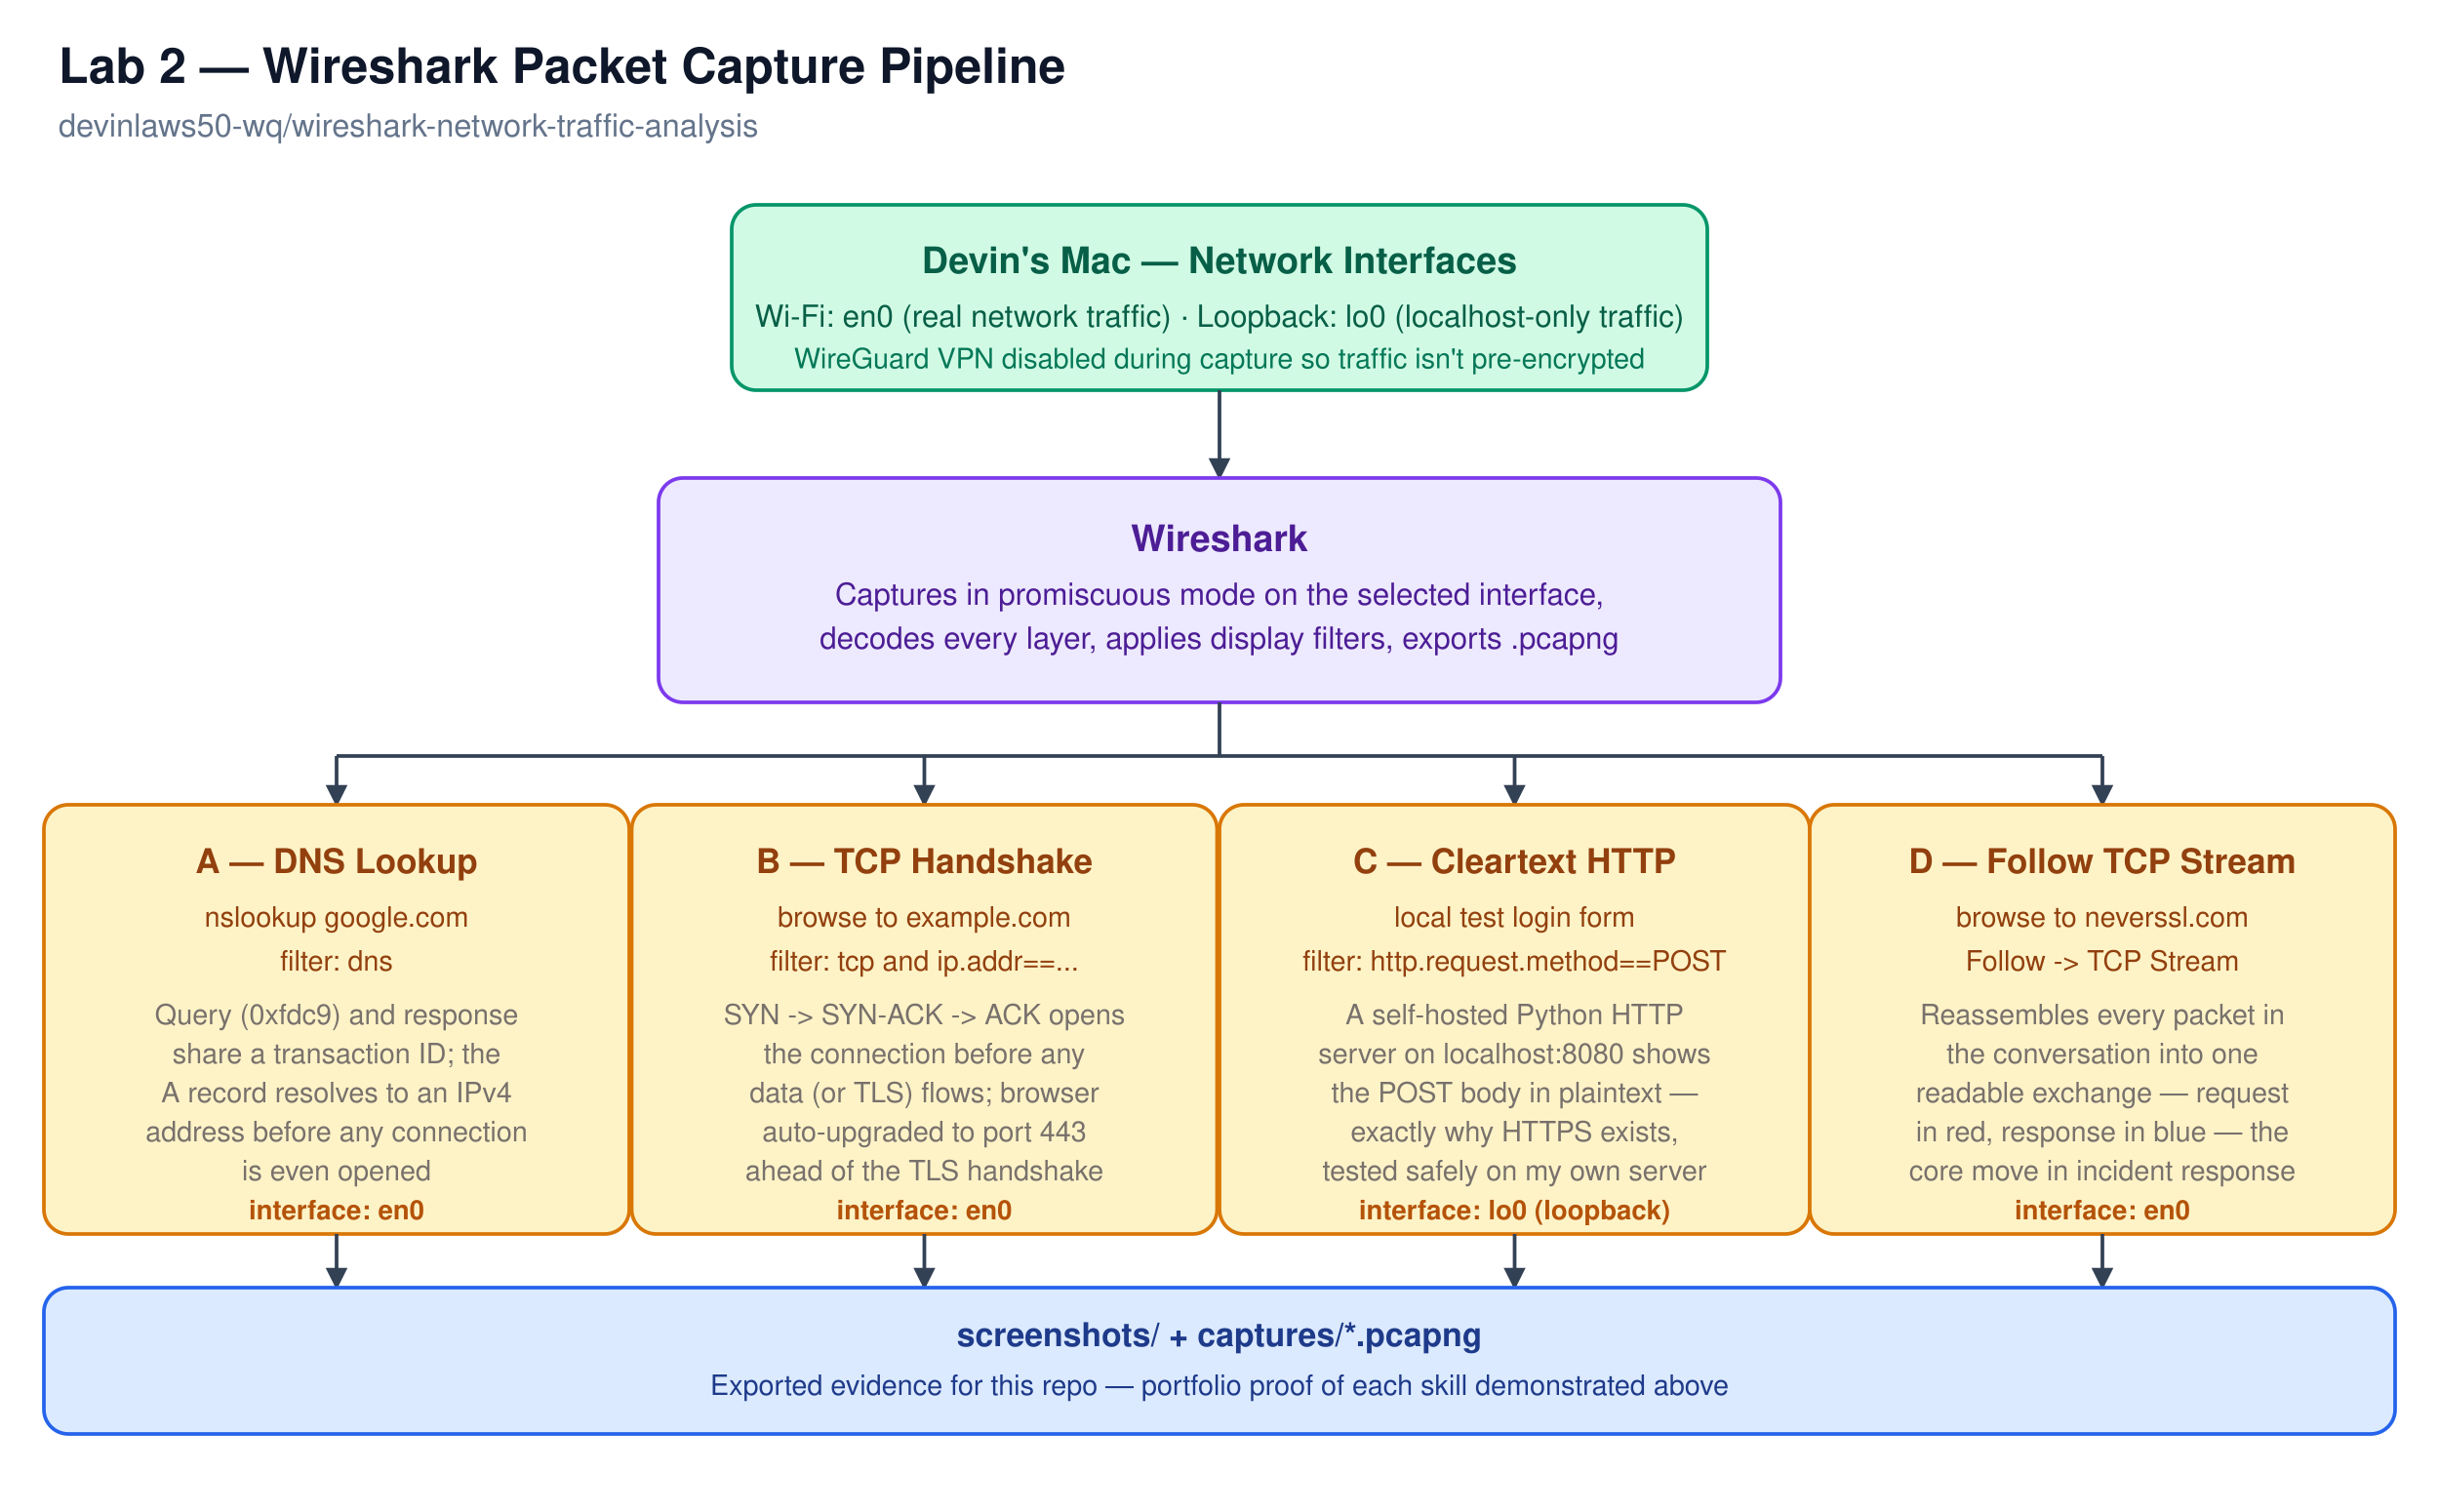
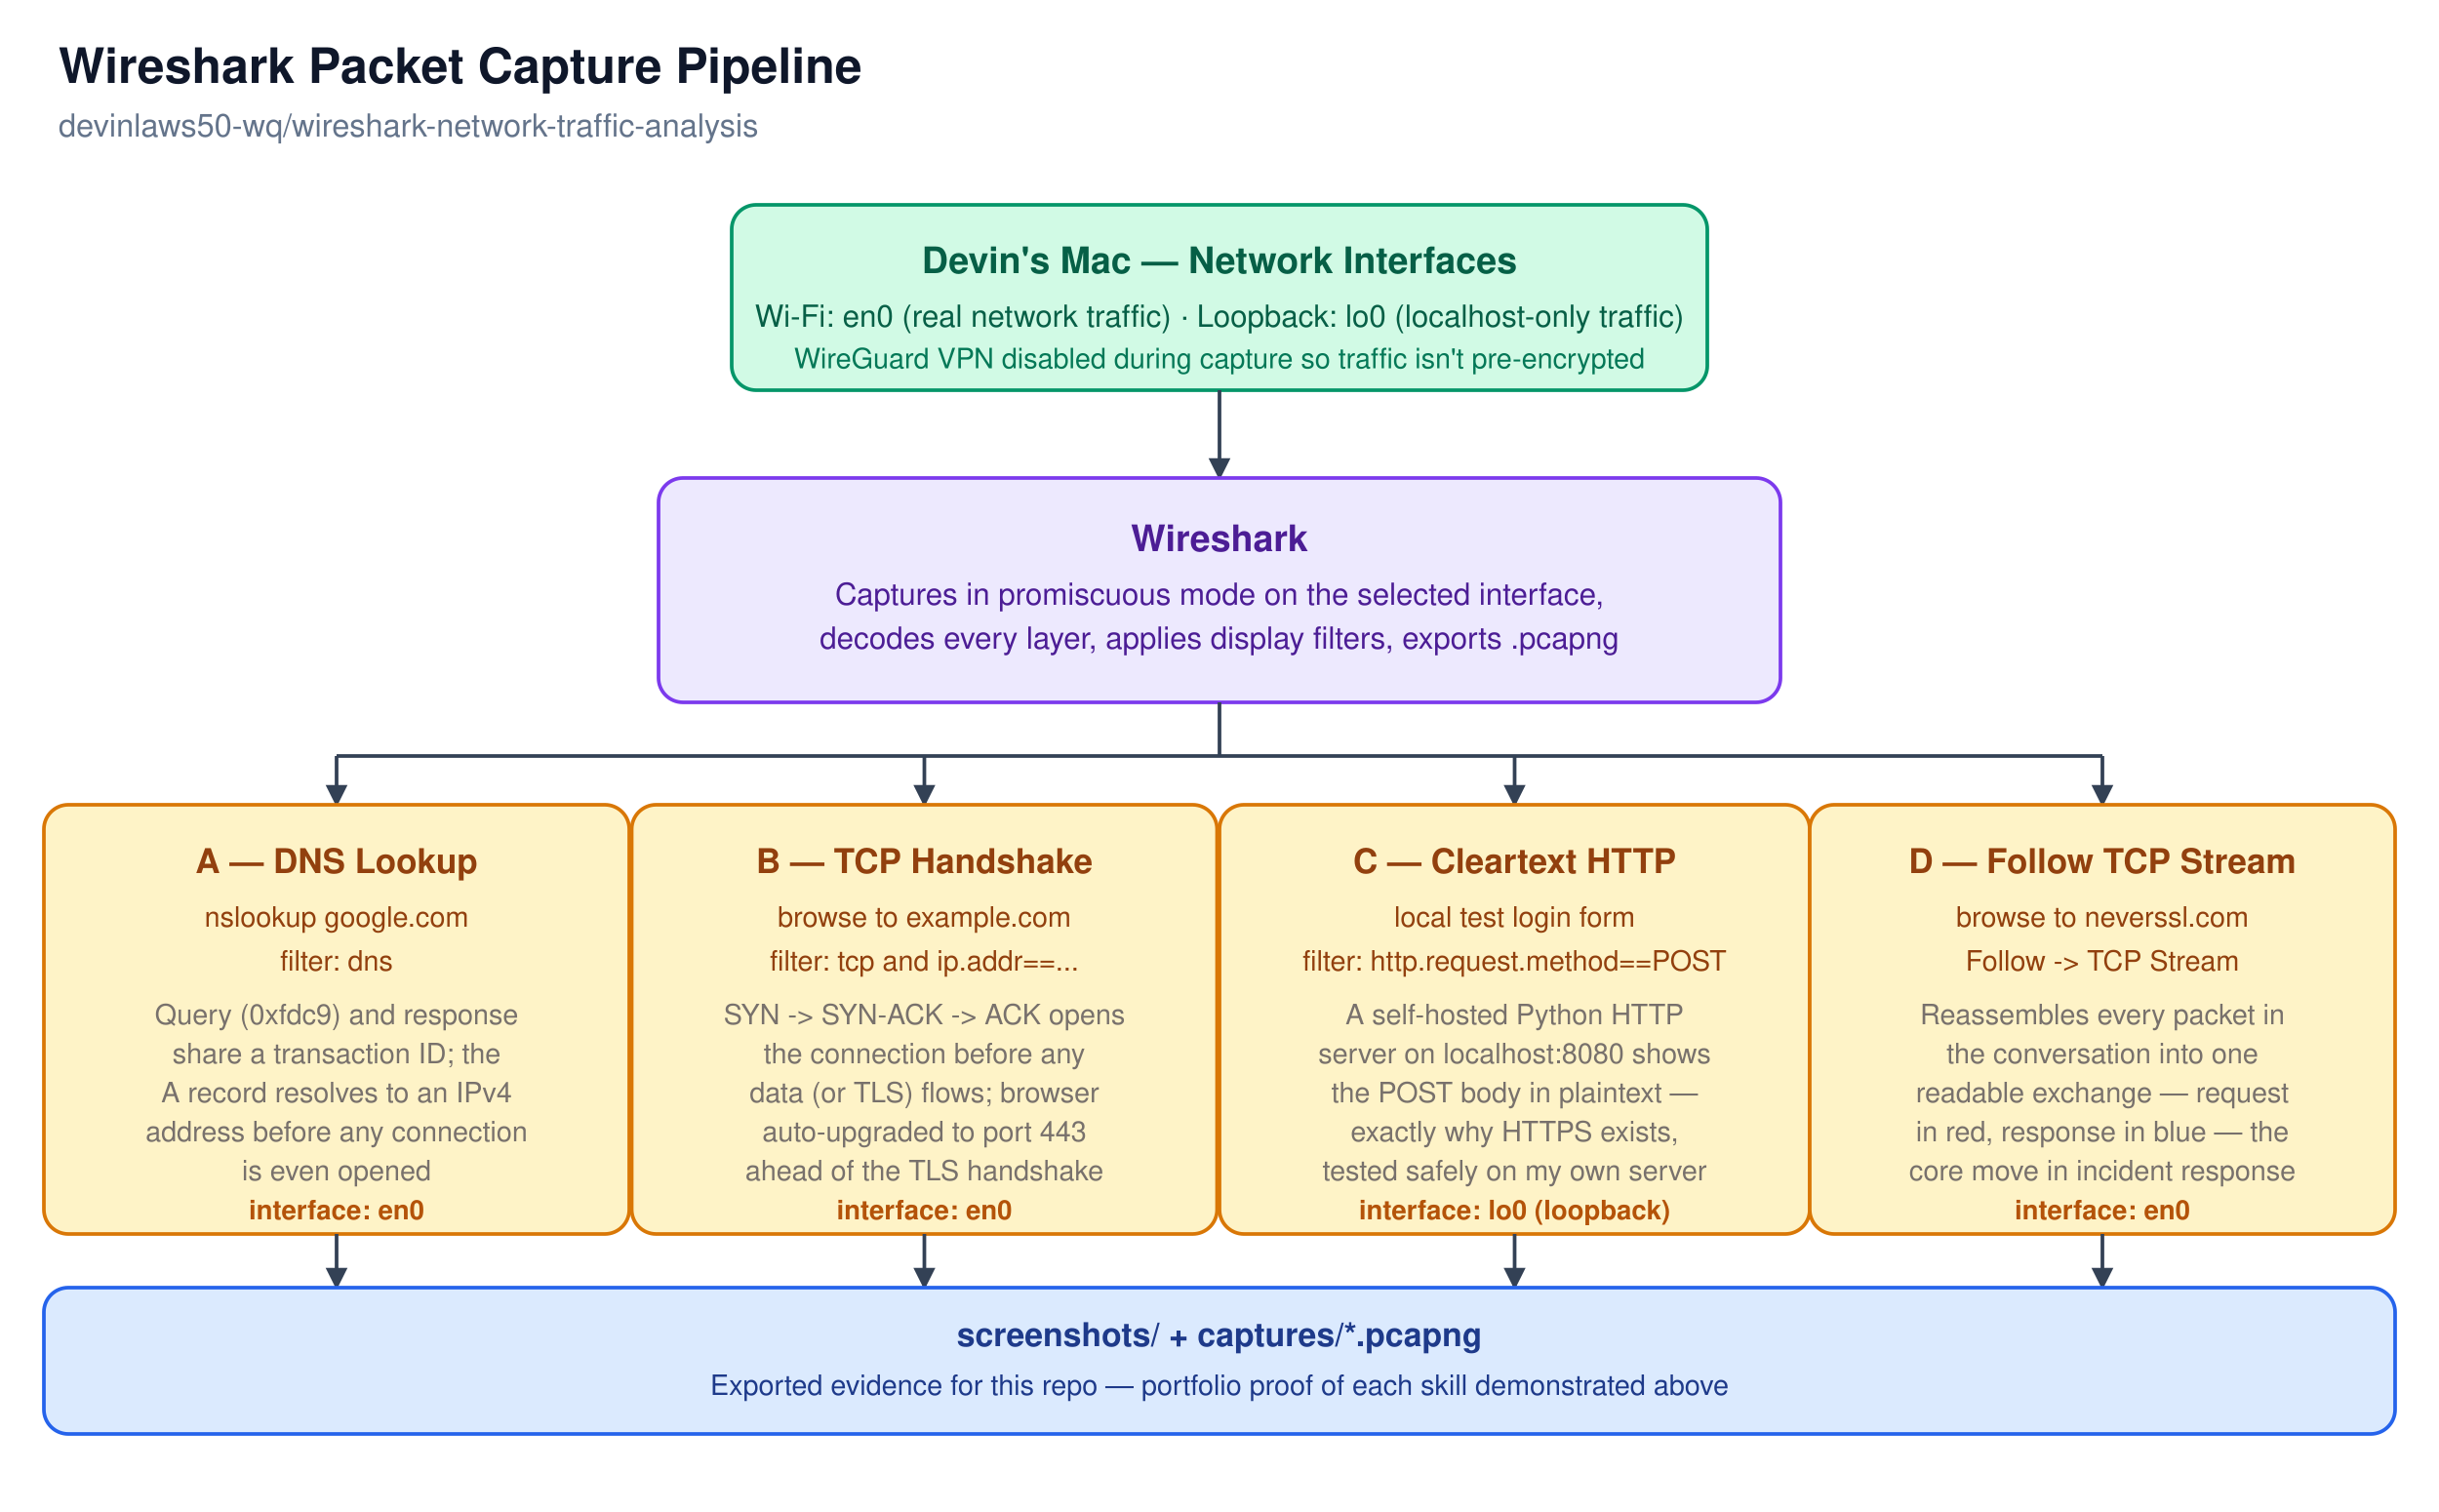
<svg xmlns="http://www.w3.org/2000/svg" viewBox="0 0 1000 620" font-family="-apple-system, Segoe UI, Helvetica, Arial, sans-serif">
  <rect x="0" y="0" width="1000" height="620" fill="#ffffff" />
-   <text x="24" y="34" font-size="20" font-weight="700" fill="#0f172a">Lab 2 — Wireshark Packet Capture Pipeline</text>
+   <text x="24" y="34" font-size="20" font-weight="700" fill="#0f172a">Wireshark Packet Capture Pipeline</text>
  <text x="24" y="56" font-size="13" fill="#64748b">devinlaws50-wq/wireshark-network-traffic-analysis</text>
  <g>
    <rect x="300" y="84" width="400" height="76" rx="10" fill="#d1fae5" stroke="#059669" stroke-width="1.5" />
    <text x="500" y="112" text-anchor="middle" font-size="15" font-weight="700" fill="#065f46">Devin's Mac — Network Interfaces</text>
    <text x="500" y="134" text-anchor="middle" font-size="12.5" fill="#065f46">Wi-Fi: en0 (real network traffic) · Loopback: lo0 (localhost-only traffic)</text>
    <text x="500" y="151" text-anchor="middle" font-size="11.5" fill="#047857">WireGuard VPN disabled during capture so traffic isn't pre-encrypted</text>
  </g>
  <line x1="500" y1="160" x2="500" y2="196" stroke="#334155" stroke-width="1.5" marker-end="url(#arrow)" />
  <g>
    <rect x="270" y="196" width="460" height="92" rx="10" fill="#ede9fe" stroke="#7c3aed" stroke-width="1.5" />
    <text x="500" y="226" text-anchor="middle" font-size="15" font-weight="700" fill="#4c1d95">Wireshark</text>
    <text x="500" y="248" text-anchor="middle" font-size="12.5" fill="#4c1d95">Captures in promiscuous mode on the selected interface,</text>
    <text x="500" y="266" text-anchor="middle" font-size="12.5" fill="#4c1d95">decodes every layer, applies display filters, exports .pcapng</text>
  </g>
  <line x1="500" y1="288" x2="500" y2="310" stroke="#334155" stroke-width="1.5" />
  <line x1="138" y1="310" x2="862" y2="310" stroke="#334155" stroke-width="1.5" />
  <line x1="138" y1="310" x2="138" y2="330" stroke="#334155" stroke-width="1.5" marker-end="url(#arrow)" />
  <line x1="379" y1="310" x2="379" y2="330" stroke="#334155" stroke-width="1.5" marker-end="url(#arrow)" />
  <line x1="621" y1="310" x2="621" y2="330" stroke="#334155" stroke-width="1.5" marker-end="url(#arrow)" />
  <line x1="862" y1="310" x2="862" y2="330" stroke="#334155" stroke-width="1.5" marker-end="url(#arrow)" />
  <g>
    <rect x="18" y="330" width="240" height="176" rx="10" fill="#fef3c7" stroke="#d97706" stroke-width="1.5" />
    <text x="138" y="358" text-anchor="middle" font-size="14" font-weight="700" fill="#92400e">A — DNS Lookup</text>
    <text x="138" y="380" text-anchor="middle" font-size="11.5" fill="#92400e">nslookup google.com</text>
    <text x="138" y="398" text-anchor="middle" font-size="11.5" fill="#92400e">filter: dns</text>
    <text x="138" y="420" text-anchor="middle" font-size="11.5" fill="#78716c">Query (0xfdc9) and response</text>
    <text x="138" y="436" text-anchor="middle" font-size="11.5" fill="#78716c">share a transaction ID; the</text>
    <text x="138" y="452" text-anchor="middle" font-size="11.5" fill="#78716c">A record resolves to an IPv4</text>
    <text x="138" y="468" text-anchor="middle" font-size="11.5" fill="#78716c">address before any connection</text>
    <text x="138" y="484" text-anchor="middle" font-size="11.5" fill="#78716c">is even opened</text>
    <text x="138" y="500" text-anchor="middle" font-size="11" font-weight="600" fill="#b45309">interface: en0</text>
  </g>
  <g>
    <rect x="259" y="330" width="240" height="176" rx="10" fill="#fef3c7" stroke="#d97706" stroke-width="1.5" />
    <text x="379" y="358" text-anchor="middle" font-size="14" font-weight="700" fill="#92400e">B — TCP Handshake</text>
    <text x="379" y="380" text-anchor="middle" font-size="11.5" fill="#92400e">browse to example.com</text>
    <text x="379" y="398" text-anchor="middle" font-size="11.5" fill="#92400e">filter: tcp and ip.addr==...</text>
    <text x="379" y="420" text-anchor="middle" font-size="11.5" fill="#78716c">SYN -&gt; SYN-ACK -&gt; ACK opens</text>
    <text x="379" y="436" text-anchor="middle" font-size="11.5" fill="#78716c">the connection before any</text>
    <text x="379" y="452" text-anchor="middle" font-size="11.5" fill="#78716c">data (or TLS) flows; browser</text>
    <text x="379" y="468" text-anchor="middle" font-size="11.5" fill="#78716c">auto-upgraded to port 443</text>
    <text x="379" y="484" text-anchor="middle" font-size="11.5" fill="#78716c">ahead of the TLS handshake</text>
    <text x="379" y="500" text-anchor="middle" font-size="11" font-weight="600" fill="#b45309">interface: en0</text>
  </g>
  <g>
    <rect x="500" y="330" width="242" height="176" rx="10" fill="#fef3c7" stroke="#d97706" stroke-width="1.5" />
    <text x="621" y="358" text-anchor="middle" font-size="14" font-weight="700" fill="#92400e">C — Cleartext HTTP</text>
    <text x="621" y="380" text-anchor="middle" font-size="11.5" fill="#92400e">local test login form</text>
    <text x="621" y="398" text-anchor="middle" font-size="11.5" fill="#92400e">filter: http.request.method==POST</text>
    <text x="621" y="420" text-anchor="middle" font-size="11.5" fill="#78716c">A self-hosted Python HTTP</text>
    <text x="621" y="436" text-anchor="middle" font-size="11.5" fill="#78716c">server on localhost:8080 shows</text>
    <text x="621" y="452" text-anchor="middle" font-size="11.5" fill="#78716c">the POST body in plaintext —</text>
    <text x="621" y="468" text-anchor="middle" font-size="11.5" fill="#78716c">exactly why HTTPS exists,</text>
    <text x="621" y="484" text-anchor="middle" font-size="11.5" fill="#78716c">tested safely on my own server</text>
    <text x="621" y="500" text-anchor="middle" font-size="11" font-weight="600" fill="#b45309">interface: lo0 (loopback)</text>
  </g>
  <g>
    <rect x="742" y="330" width="240" height="176" rx="10" fill="#fef3c7" stroke="#d97706" stroke-width="1.5" />
    <text x="862" y="358" text-anchor="middle" font-size="14" font-weight="700" fill="#92400e">D — Follow TCP Stream</text>
    <text x="862" y="380" text-anchor="middle" font-size="11.5" fill="#92400e">browse to neverssl.com</text>
    <text x="862" y="398" text-anchor="middle" font-size="11.5" fill="#92400e">Follow -&gt; TCP Stream</text>
    <text x="862" y="420" text-anchor="middle" font-size="11.5" fill="#78716c">Reassembles every packet in</text>
    <text x="862" y="436" text-anchor="middle" font-size="11.5" fill="#78716c">the conversation into one</text>
    <text x="862" y="452" text-anchor="middle" font-size="11.5" fill="#78716c">readable exchange — request</text>
    <text x="862" y="468" text-anchor="middle" font-size="11.5" fill="#78716c">in red, response in blue — the</text>
    <text x="862" y="484" text-anchor="middle" font-size="11.5" fill="#78716c">core move in incident response</text>
    <text x="862" y="500" text-anchor="middle" font-size="11" font-weight="600" fill="#b45309">interface: en0</text>
  </g>
  <line x1="138" y1="506" x2="138" y2="528" stroke="#334155" stroke-width="1.5" marker-end="url(#arrow)" />
  <line x1="379" y1="506" x2="379" y2="528" stroke="#334155" stroke-width="1.5" marker-end="url(#arrow)" />
  <line x1="621" y1="506" x2="621" y2="528" stroke="#334155" stroke-width="1.5" marker-end="url(#arrow)" />
  <line x1="862" y1="506" x2="862" y2="528" stroke="#334155" stroke-width="1.5" marker-end="url(#arrow)" />
  <rect x="18" y="528" width="964" height="60" rx="10" fill="#dbeafe" stroke="#2563eb" stroke-width="1.5" />
  <text x="500" y="552" text-anchor="middle" font-size="13.5" font-weight="700" fill="#1e3a8a">screenshots/ + captures/*.pcapng</text>
  <text x="500" y="572" text-anchor="middle" font-size="11.5" fill="#1e3a8a">Exported evidence for this repo — portfolio proof of each skill demonstrated above</text>
  <defs>
    <marker id="arrow" viewBox="0 0 10 10" refX="9" refY="5" markerWidth="6" markerHeight="6" orient="auto-start-reverse">
      <path d="M0 0L10 5L0 10z" fill="#334155" />
    </marker>
  </defs>
</svg>
